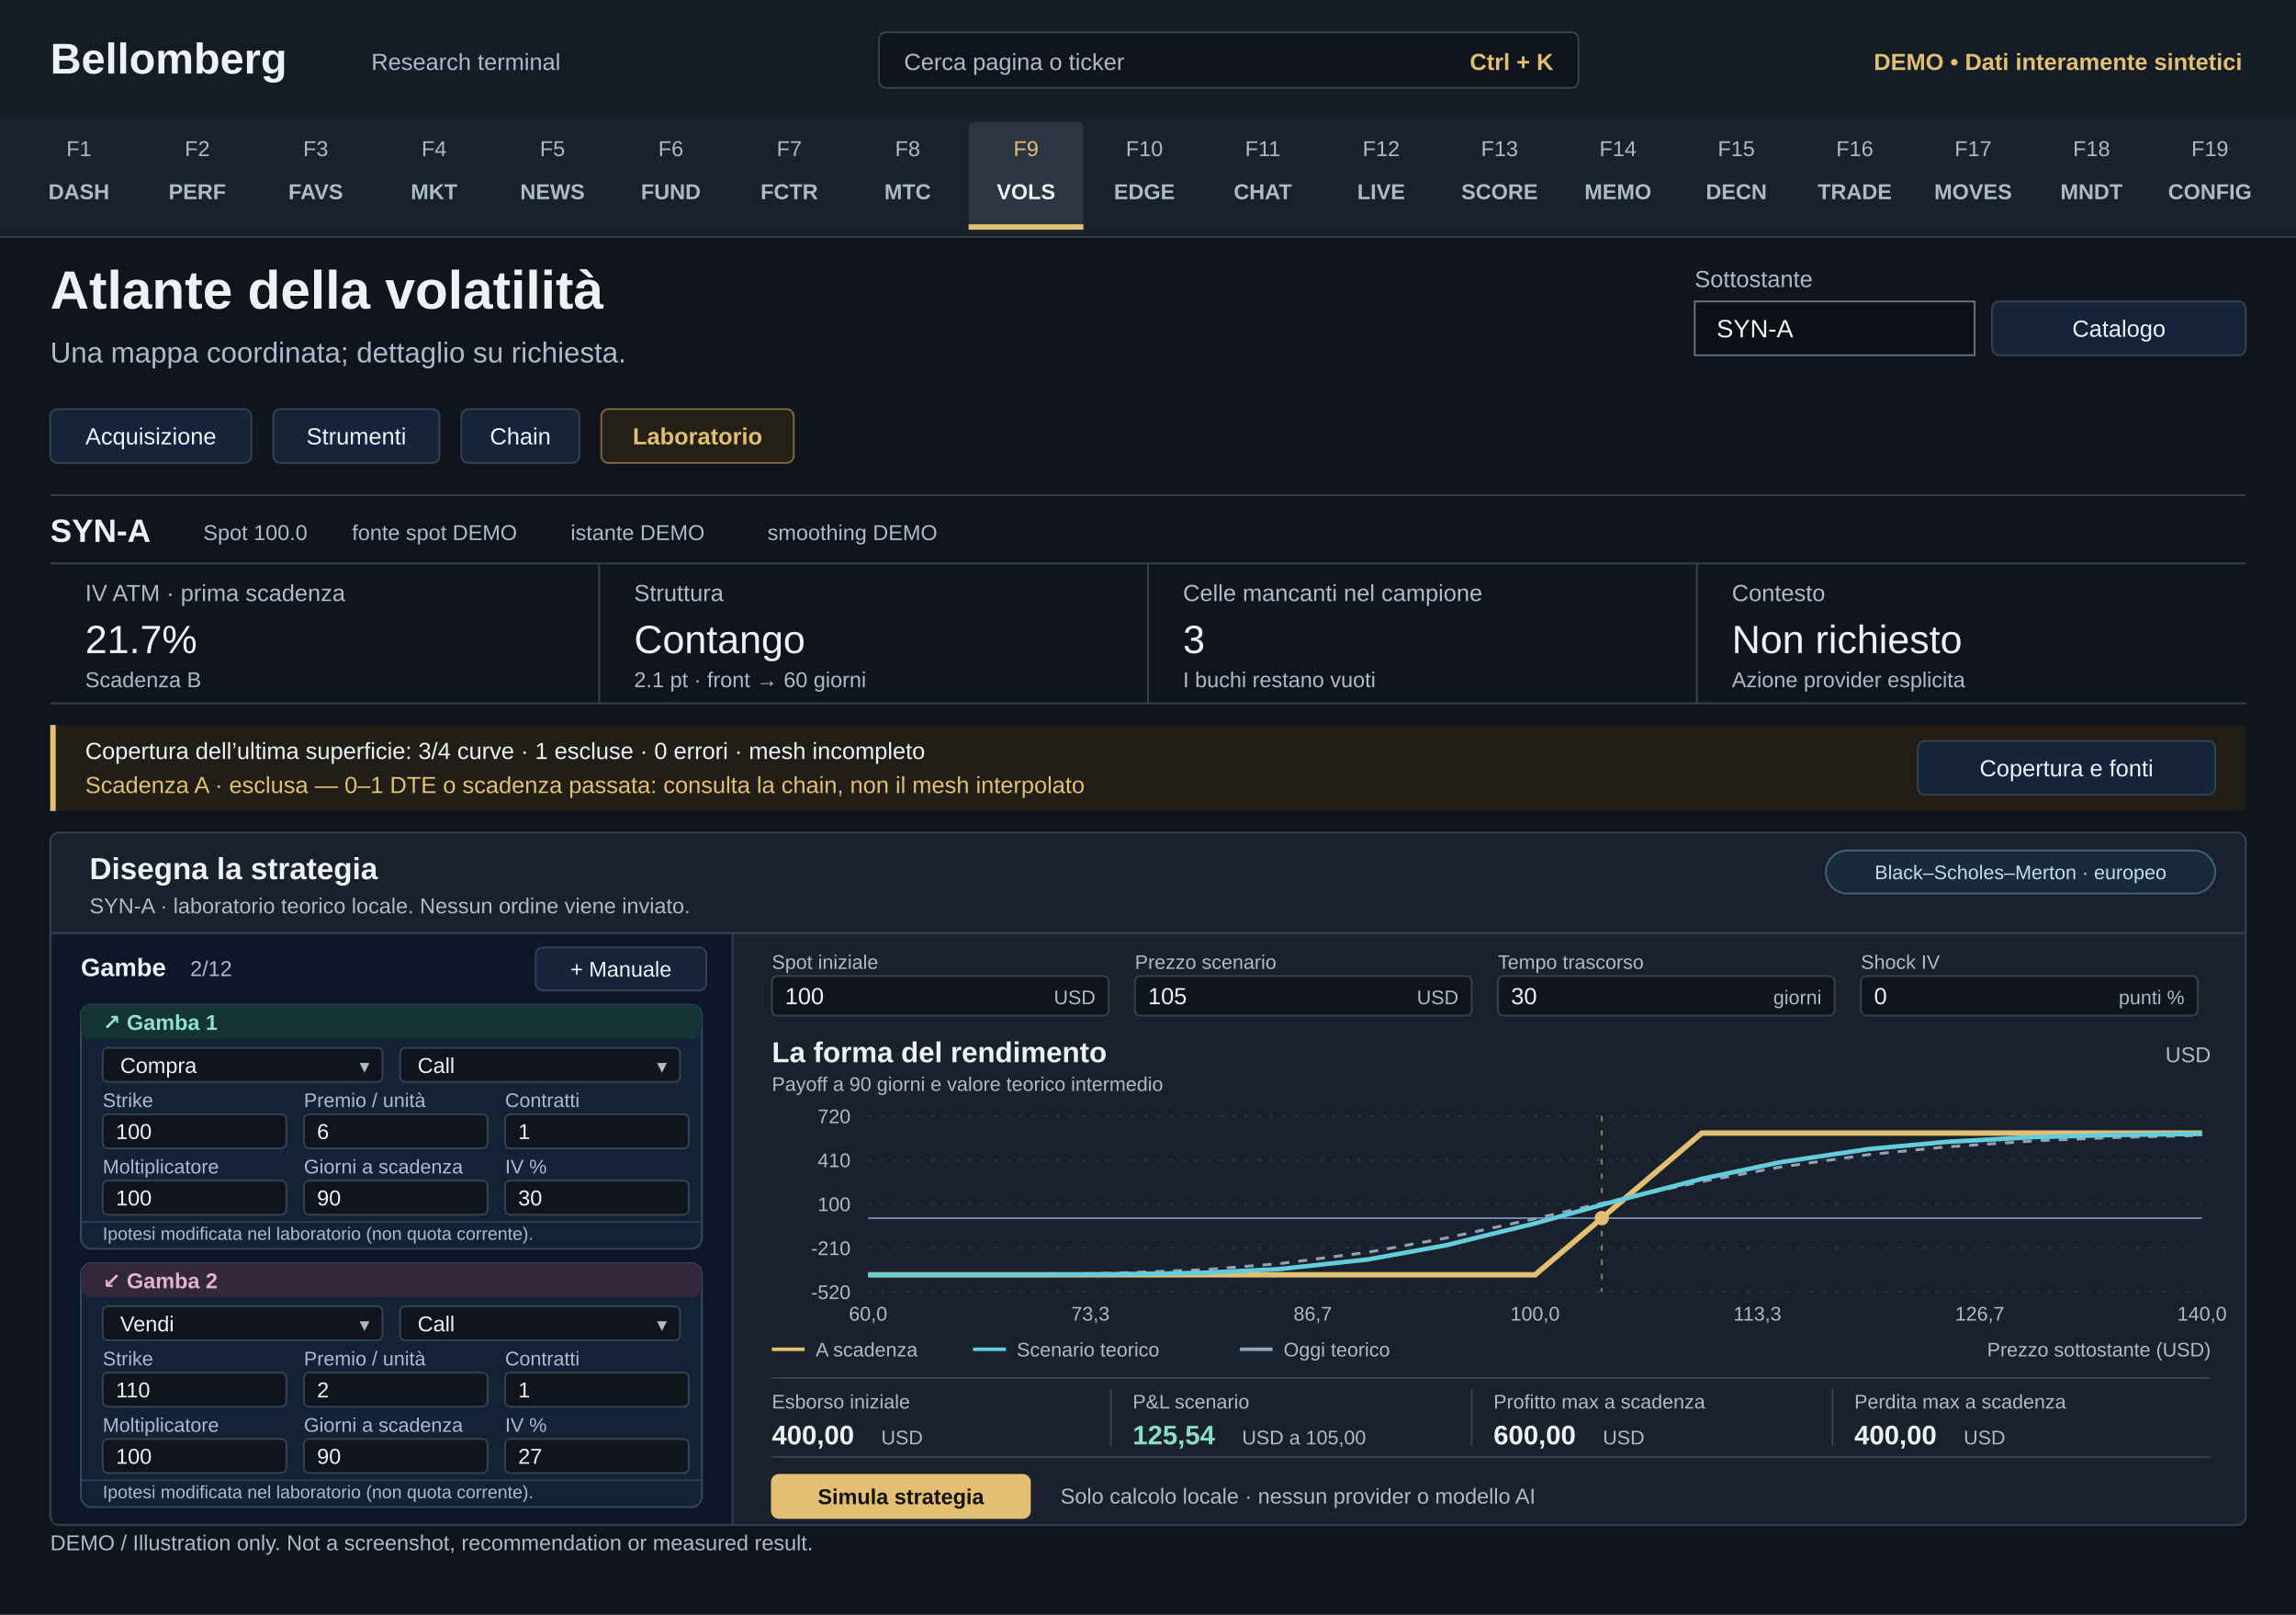
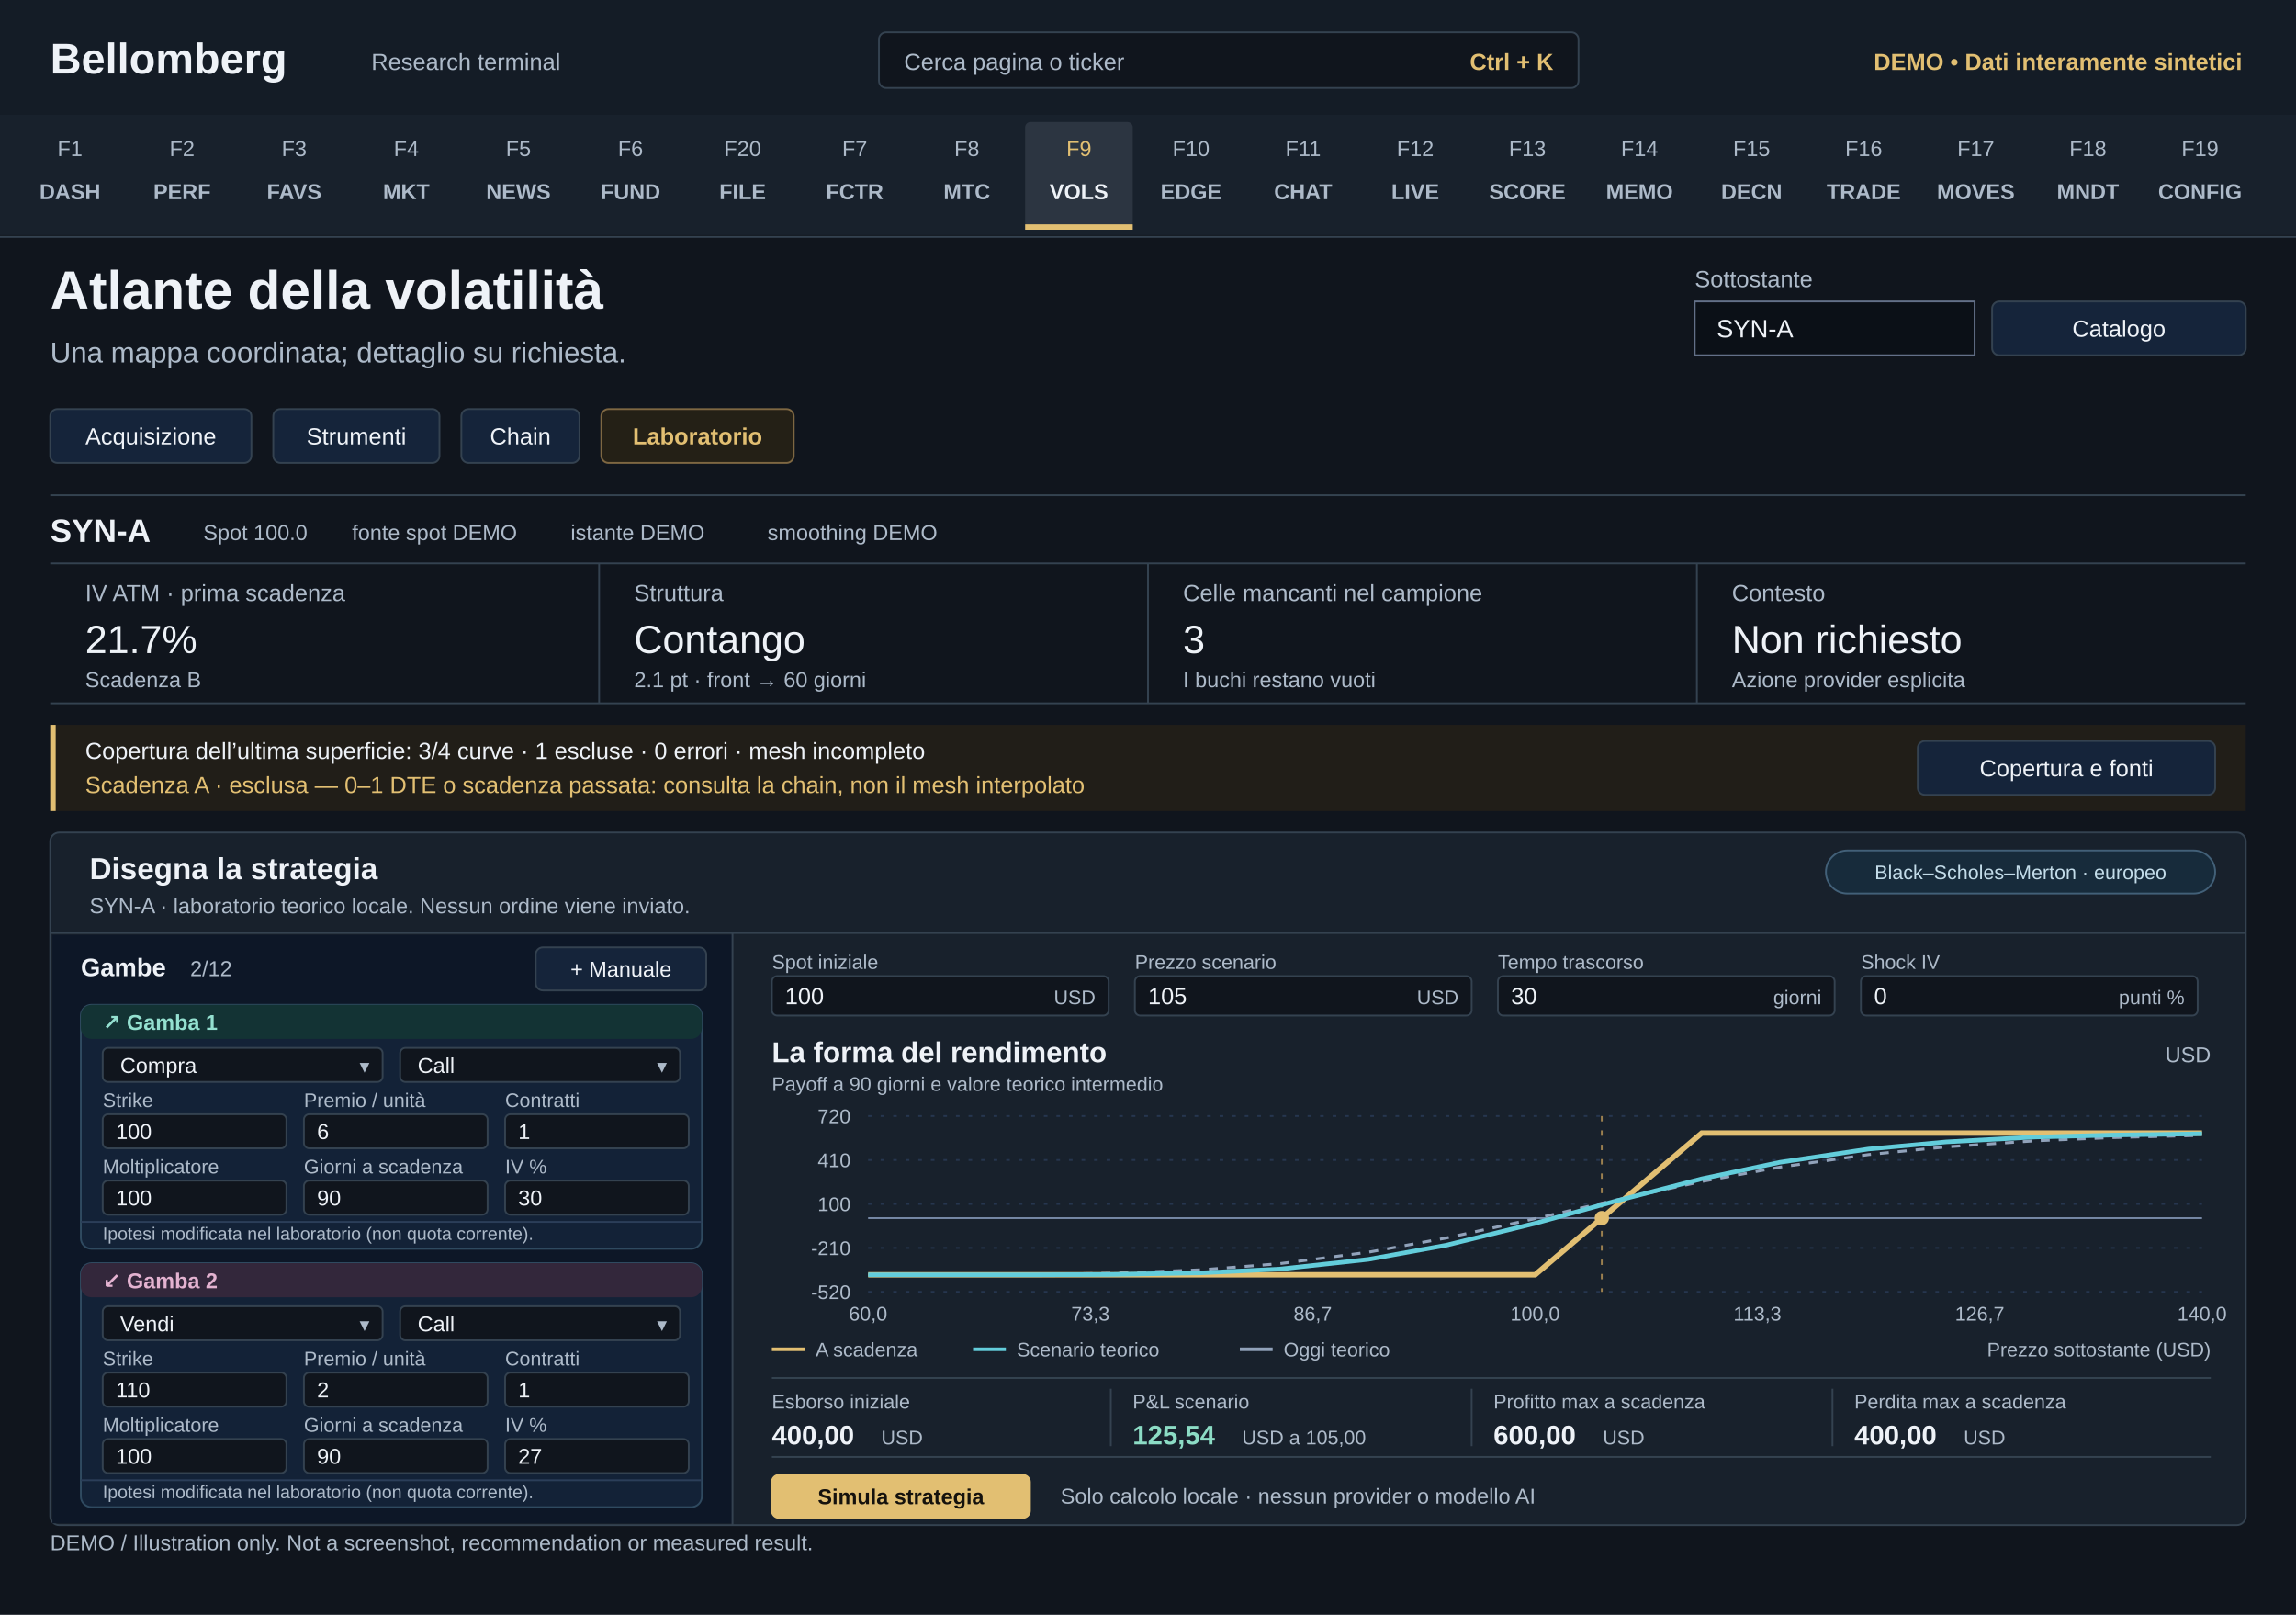
<svg xmlns="http://www.w3.org/2000/svg" width="1280" height="900" viewBox="0 0 1280 900" role="img" aria-labelledby="title desc">
  <style>text{font-family:Segoe UI,Arial,sans-serif} .mono{font-family:Consolas,monospace}</style>
  <rect x="0" y="0" width="1280" height="900" rx="0" fill="#10151d" />
  <rect x="0" y="0" width="1280" height="64" rx="0" fill="#141c26" />
  <text x="28" y="41" font-size="24" fill="#eef2f7" font-weight="650" text-anchor="start">Bellomberg</text>
  <text x="207" y="39" font-size="13" fill="#adbac9" font-weight="400" text-anchor="start">Research terminal</text>
  <rect x="490" y="18" width="390" height="31" rx="4" fill="#10151d" stroke="#344250" />
  <text x="504" y="39" font-size="13" fill="#adbac9" font-weight="400" text-anchor="start">Cerca pagina o ticker</text>
  <text x="866" y="39" font-size="13" fill="#e2bf72" font-weight="600" text-anchor="end">Ctrl + K</text>
  <text x="1250" y="39" font-size="13" fill="#e2bf72" font-weight="650" text-anchor="end">DEMO • Dati interamente sintetici</text>
  <rect x="0" y="64" width="1280" height="67" rx="0" fill="#18212c" />
-   <g id="navigation" aria-label="Navigation F1 to F19">
-     <text x="44" y="87" font-size="12" fill="#adbac9" font-weight="400" text-anchor="middle">F1</text>
-     <text x="44" y="111" font-size="12" fill="#adbac9" font-weight="600" text-anchor="middle">DASH</text>
-     <text x="110" y="87" font-size="12" fill="#adbac9" font-weight="400" text-anchor="middle">F2</text>
-     <text x="110" y="111" font-size="12" fill="#adbac9" font-weight="600" text-anchor="middle">PERF</text>
-     <text x="176" y="87" font-size="12" fill="#adbac9" font-weight="400" text-anchor="middle">F3</text>
-     <text x="176" y="111" font-size="12" fill="#adbac9" font-weight="600" text-anchor="middle">FAVS</text>
-     <text x="242" y="87" font-size="12" fill="#adbac9" font-weight="400" text-anchor="middle">F4</text>
-     <text x="242" y="111" font-size="12" fill="#adbac9" font-weight="600" text-anchor="middle">MKT</text>
-     <text x="308" y="87" font-size="12" fill="#adbac9" font-weight="400" text-anchor="middle">F5</text>
-     <text x="308" y="111" font-size="12" fill="#adbac9" font-weight="600" text-anchor="middle">NEWS</text>
-     <text x="374" y="87" font-size="12" fill="#adbac9" font-weight="400" text-anchor="middle">F6</text>
-     <text x="374" y="111" font-size="12" fill="#adbac9" font-weight="600" text-anchor="middle">FUND</text>
-     <text x="440" y="87" font-size="12" fill="#adbac9" font-weight="400" text-anchor="middle">F7</text>
-     <text x="440" y="111" font-size="12" fill="#adbac9" font-weight="600" text-anchor="middle">FCTR</text>
-     <text x="506" y="87" font-size="12" fill="#adbac9" font-weight="400" text-anchor="middle">F8</text>
-     <text x="506" y="111" font-size="12" fill="#adbac9" font-weight="600" text-anchor="middle">MTC</text>
-     <rect x="540" y="68" width="64" height="59" rx="3" fill="#2c3541" />
-     <rect x="540" y="125" width="64" height="3" rx="0" fill="#e2bf72" />
-     <text x="572" y="87" font-size="12" fill="#e2bf72" font-weight="400" text-anchor="middle">F9</text>
-     <text x="572" y="111" font-size="12" fill="#eef2f7" font-weight="600" text-anchor="middle">VOLS</text>
-     <text x="638" y="87" font-size="12" fill="#adbac9" font-weight="400" text-anchor="middle">F10</text>
-     <text x="638" y="111" font-size="12" fill="#adbac9" font-weight="600" text-anchor="middle">EDGE</text>
-     <text x="704" y="87" font-size="12" fill="#adbac9" font-weight="400" text-anchor="middle">F11</text>
-     <text x="704" y="111" font-size="12" fill="#adbac9" font-weight="600" text-anchor="middle">CHAT</text>
-     <text x="770" y="87" font-size="12" fill="#adbac9" font-weight="400" text-anchor="middle">F12</text>
-     <text x="770" y="111" font-size="12" fill="#adbac9" font-weight="600" text-anchor="middle">LIVE</text>
-     <text x="836" y="87" font-size="12" fill="#adbac9" font-weight="400" text-anchor="middle">F13</text>
-     <text x="836" y="111" font-size="12" fill="#adbac9" font-weight="600" text-anchor="middle">SCORE</text>
-     <text x="902" y="87" font-size="12" fill="#adbac9" font-weight="400" text-anchor="middle">F14</text>
-     <text x="902" y="111" font-size="12" fill="#adbac9" font-weight="600" text-anchor="middle">MEMO</text>
-     <text x="968" y="87" font-size="12" fill="#adbac9" font-weight="400" text-anchor="middle">F15</text>
-     <text x="968" y="111" font-size="12" fill="#adbac9" font-weight="600" text-anchor="middle">DECN</text>
-     <text x="1034" y="87" font-size="12" fill="#adbac9" font-weight="400" text-anchor="middle">F16</text>
-     <text x="1034" y="111" font-size="12" fill="#adbac9" font-weight="600" text-anchor="middle">TRADE</text>
-     <text x="1100" y="87" font-size="12" fill="#adbac9" font-weight="400" text-anchor="middle">F17</text>
-     <text x="1100" y="111" font-size="12" fill="#adbac9" font-weight="600" text-anchor="middle">MOVES</text>
-     <text x="1166" y="87" font-size="12" fill="#adbac9" font-weight="400" text-anchor="middle">F18</text>
-     <text x="1166" y="111" font-size="12" fill="#adbac9" font-weight="600" text-anchor="middle">MNDT</text>
-     <text x="1232" y="87" font-size="12" fill="#adbac9" font-weight="400" text-anchor="middle">F19</text>
-     <text x="1232" y="111" font-size="12" fill="#adbac9" font-weight="600" text-anchor="middle">CONFIG</text>
+   <g id="navigation" aria-label="Navigation F1 to F20">
+     <text x="39.0" y="87" font-size="12" fill="#adbac9" font-weight="400" text-anchor="middle">F1</text>
+     <text x="39.0" y="111" font-size="12" fill="#adbac9" font-weight="600" text-anchor="middle">DASH</text>
+     <text x="101.5" y="87" font-size="12" fill="#adbac9" font-weight="400" text-anchor="middle">F2</text>
+     <text x="101.5" y="111" font-size="12" fill="#adbac9" font-weight="600" text-anchor="middle">PERF</text>
+     <text x="164.0" y="87" font-size="12" fill="#adbac9" font-weight="400" text-anchor="middle">F3</text>
+     <text x="164.0" y="111" font-size="12" fill="#adbac9" font-weight="600" text-anchor="middle">FAVS</text>
+     <text x="226.5" y="87" font-size="12" fill="#adbac9" font-weight="400" text-anchor="middle">F4</text>
+     <text x="226.5" y="111" font-size="12" fill="#adbac9" font-weight="600" text-anchor="middle">MKT</text>
+     <text x="289.0" y="87" font-size="12" fill="#adbac9" font-weight="400" text-anchor="middle">F5</text>
+     <text x="289.0" y="111" font-size="12" fill="#adbac9" font-weight="600" text-anchor="middle">NEWS</text>
+     <text x="351.5" y="87" font-size="12" fill="#adbac9" font-weight="400" text-anchor="middle">F6</text>
+     <text x="351.5" y="111" font-size="12" fill="#adbac9" font-weight="600" text-anchor="middle">FUND</text>
+     <text x="414.0" y="87" font-size="12" fill="#adbac9" font-weight="400" text-anchor="middle">F20</text>
+     <text x="414.0" y="111" font-size="12" fill="#adbac9" font-weight="600" text-anchor="middle">FILE</text>
+     <text x="476.5" y="87" font-size="12" fill="#adbac9" font-weight="400" text-anchor="middle">F7</text>
+     <text x="476.5" y="111" font-size="12" fill="#adbac9" font-weight="600" text-anchor="middle">FCTR</text>
+     <text x="539.0" y="87" font-size="12" fill="#adbac9" font-weight="400" text-anchor="middle">F8</text>
+     <text x="539.0" y="111" font-size="12" fill="#adbac9" font-weight="600" text-anchor="middle">MTC</text>
+     <rect x="571.5" y="68" width="60" height="59" rx="3" fill="#2c3541" />
+     <rect x="571.5" y="125" width="60" height="3" rx="0" fill="#e2bf72" />
+     <text x="601.5" y="87" font-size="12" fill="#e2bf72" font-weight="400" text-anchor="middle">F9</text>
+     <text x="601.5" y="111" font-size="12" fill="#eef2f7" font-weight="600" text-anchor="middle">VOLS</text>
+     <text x="664.0" y="87" font-size="12" fill="#adbac9" font-weight="400" text-anchor="middle">F10</text>
+     <text x="664.0" y="111" font-size="12" fill="#adbac9" font-weight="600" text-anchor="middle">EDGE</text>
+     <text x="726.5" y="87" font-size="12" fill="#adbac9" font-weight="400" text-anchor="middle">F11</text>
+     <text x="726.5" y="111" font-size="12" fill="#adbac9" font-weight="600" text-anchor="middle">CHAT</text>
+     <text x="789.0" y="87" font-size="12" fill="#adbac9" font-weight="400" text-anchor="middle">F12</text>
+     <text x="789.0" y="111" font-size="12" fill="#adbac9" font-weight="600" text-anchor="middle">LIVE</text>
+     <text x="851.5" y="87" font-size="12" fill="#adbac9" font-weight="400" text-anchor="middle">F13</text>
+     <text x="851.5" y="111" font-size="12" fill="#adbac9" font-weight="600" text-anchor="middle">SCORE</text>
+     <text x="914.0" y="87" font-size="12" fill="#adbac9" font-weight="400" text-anchor="middle">F14</text>
+     <text x="914.0" y="111" font-size="12" fill="#adbac9" font-weight="600" text-anchor="middle">MEMO</text>
+     <text x="976.5" y="87" font-size="12" fill="#adbac9" font-weight="400" text-anchor="middle">F15</text>
+     <text x="976.5" y="111" font-size="12" fill="#adbac9" font-weight="600" text-anchor="middle">DECN</text>
+     <text x="1039.0" y="87" font-size="12" fill="#adbac9" font-weight="400" text-anchor="middle">F16</text>
+     <text x="1039.0" y="111" font-size="12" fill="#adbac9" font-weight="600" text-anchor="middle">TRADE</text>
+     <text x="1101.5" y="87" font-size="12" fill="#adbac9" font-weight="400" text-anchor="middle">F17</text>
+     <text x="1101.5" y="111" font-size="12" fill="#adbac9" font-weight="600" text-anchor="middle">MOVES</text>
+     <text x="1164.0" y="87" font-size="12" fill="#adbac9" font-weight="400" text-anchor="middle">F18</text>
+     <text x="1164.0" y="111" font-size="12" fill="#adbac9" font-weight="600" text-anchor="middle">MNDT</text>
+     <text x="1226.5" y="87" font-size="12" fill="#adbac9" font-weight="400" text-anchor="middle">F19</text>
+     <text x="1226.5" y="111" font-size="12" fill="#adbac9" font-weight="600" text-anchor="middle">CONFIG</text>
  </g>
  <line x1="0" y1="132" x2="1280" y2="132" stroke="#344250" stroke-width="1" />
  <text x="28.0" y="172" font-size="30" fill="#eef2f7" font-weight="650" text-anchor="start">Atlante della volatilità</text>
  <text x="28.0" y="202" font-size="16" fill="#adbac9" font-weight="400" text-anchor="start">Una mappa coordinata; dettaglio su richiesta.</text>
  <text x="28.0" y="864" font-size="12" fill="#adbac9" font-weight="400" text-anchor="start">DEMO  /  Illustration only. Not a screenshot, recommendation or measured result.</text>
  <text x="944.781" y="160" font-size="13" fill="#adbac9" font-weight="400" text-anchor="start">Sottostante</text>
  <rect x="944.781" y="168" width="156.048" height="30" rx="0" fill="#0b1017" stroke="#637088" />
  <text x="956.972" y="188" font-size="14" fill="#eef2f7" font-weight="400" text-anchor="start">SYN-A</text>
  <rect x="1110.582" y="168" width="141.418" height="30" rx="4" fill="#15243a" stroke="#344250" />
  <text x="1181.291" y="187.68" font-size="13" fill="#eef2f7" font-weight="500" text-anchor="middle">Catalogo</text>
  <rect x="28.0" y="228" width="112.159" height="30" rx="4" fill="#15243a" stroke="#344250" />
  <text x="84.08" y="247.68" font-size="13" fill="#eef2f7" font-weight="500" text-anchor="middle">Acquisizione</text>
  <rect x="152.351" y="228" width="92.653" height="30" rx="4" fill="#15243a" stroke="#344250" />
  <text x="198.677" y="247.68" font-size="13" fill="#eef2f7" font-weight="500" text-anchor="middle">Strumenti</text>
  <rect x="257.195" y="228" width="65.833" height="30" rx="4" fill="#15243a" stroke="#344250" />
  <text x="290.112" y="247.68" font-size="13" fill="#eef2f7" font-weight="500" text-anchor="middle">Chain</text>
  <rect x="335.219" y="228" width="107.283" height="30" rx="4" fill="#242016" stroke="#7e6742" />
  <text x="388.861" y="247.68" font-size="13" fill="#e2bf72" font-weight="600" text-anchor="middle">Laboratorio</text>
  <line x1="28.0" y1="276" x2="1252.0" y2="276" stroke="#344250" stroke-width="1" />
  <text x="28.0" y="302" font-size="18" fill="#eef2f7" font-weight="600" text-anchor="start">SYN-A</text>
  <text x="113.339" y="301" font-size="12" fill="#adbac9" font-weight="400" text-anchor="start">Spot 100.0</text>
  <text x="196.239" y="301" font-size="12" fill="#adbac9" font-weight="400" text-anchor="start">fonte spot DEMO</text>
  <text x="318.151" y="301" font-size="12" fill="#adbac9" font-weight="400" text-anchor="start">istante DEMO</text>
  <text x="427.873" y="301" font-size="12" fill="#adbac9" font-weight="400" text-anchor="start">smoothing DEMO</text>
  <line x1="28.0" y1="314" x2="1252.0" y2="314" stroke="#344250" stroke-width="1" />
  <line x1="28.0" y1="392" x2="1252.0" y2="392" stroke="#344250" stroke-width="1" />
  <text x="47.506" y="335" font-size="13" fill="#adbac9" font-weight="400" text-anchor="start">IV ATM · prima scadenza</text>
  <text x="47.506" y="364" font-size="22" fill="#eef2f7" font-weight="500" text-anchor="start">21.7%</text>
  <text x="47.506" y="383" font-size="12" fill="#adbac9" font-weight="400" text-anchor="start">Scadenza B</text>
  <line x1="334.0" y1="314" x2="334.0" y2="392" stroke="#344250" stroke-width="1" />
  <text x="353.506" y="335" font-size="13" fill="#adbac9" font-weight="400" text-anchor="start">Struttura</text>
  <text x="353.506" y="364" font-size="22" fill="#eef2f7" font-weight="500" text-anchor="start">Contango</text>
  <text x="353.506" y="383" font-size="12" fill="#adbac9" font-weight="400" text-anchor="start">2.1 pt · front → 60 giorni</text>
  <line x1="640.0" y1="314" x2="640.0" y2="392" stroke="#344250" stroke-width="1" />
  <text x="659.506" y="335" font-size="13" fill="#adbac9" font-weight="400" text-anchor="start">Celle mancanti nel campione</text>
  <text x="659.506" y="364" font-size="22" fill="#eef2f7" font-weight="500" text-anchor="start">3</text>
  <text x="659.506" y="383" font-size="12" fill="#adbac9" font-weight="400" text-anchor="start">I buchi restano vuoti</text>
  <line x1="946.0" y1="314" x2="946.0" y2="392" stroke="#344250" stroke-width="1" />
  <text x="965.506" y="335" font-size="13" fill="#adbac9" font-weight="400" text-anchor="start">Contesto</text>
  <text x="965.506" y="364" font-size="22" fill="#eef2f7" font-weight="500" text-anchor="start">Non richiesto</text>
  <text x="965.506" y="383" font-size="12" fill="#adbac9" font-weight="400" text-anchor="start">Azione provider esplicita</text>
  <rect x="28.0" y="404" width="1224.0" height="48" rx="0" fill="#211e18" />
  <rect x="28.0" y="404" width="3.048" height="48" rx="0" fill="#e2bf72" />
  <text x="47.506" y="423" font-size="13" fill="#eef2f7" font-weight="400" text-anchor="start">Copertura dell’ultima superficie: 3/4 curve · 1 escluse · 0 errori · mesh incompleto</text>
  <text x="47.506" y="442" font-size="13" fill="#e2bf72" font-weight="400" text-anchor="start">Scadenza A · esclusa — 0–1 DTE o scadenza passata: consulta la chain, non il mesh interpolato</text>
  <rect x="1069.131" y="413" width="165.801" height="30" rx="4" fill="#15243a" stroke="#344250" />
  <text x="1152.032" y="432.68" font-size="13" fill="#eef2f7" font-weight="500" text-anchor="middle">Copertura e fonti</text>
  <rect x="28.0" y="464" width="1224.0" height="386" rx="5" fill="#18212c" stroke="#344250" />
  <text x="49.944" y="490" font-size="17" fill="#eef2f7" font-weight="600" text-anchor="start">Disegna la strategia</text>
  <text x="49.944" y="509" font-size="12" fill="#adbac9" font-weight="400" text-anchor="start">SYN-A · laboratorio teorico locale. Nessun ordine viene inviato.</text>
  <rect x="1017.928" y="474" width="217.004" height="24" rx="12" fill="#172b3b" stroke="#426078" />
  <text x="1126.43" y="490" font-size="11" fill="#c3dce9" font-weight="400" text-anchor="middle">Black–Scholes–Merton · europeo</text>
  <line x1="28.0" y1="520" x2="1252.0" y2="520" stroke="#344250" stroke-width="1" />
  <rect x="29.219" y="521" width="379.147" height="328" rx="0" fill="#0d1727" />
  <line x1="408.367" y1="520" x2="408.367" y2="850" stroke="#344250" stroke-width="1" />
  <text x="45.068" y="544" font-size="14" fill="#eef2f7" font-weight="600" text-anchor="start">Gambe</text>
  <text x="106.024" y="544" font-size="12" fill="#adbac9" font-weight="400" text-anchor="start">2/12</text>
  <rect x="298.645" y="528" width="95.092" height="24" rx="4" fill="#15243a" stroke="#344250" />
  <text x="346.191" y="544.32" font-size="12" fill="#eef2f7" font-weight="500" text-anchor="middle">+ Manuale</text>
  <rect x="45.068" y="560" width="346.231" height="136" rx="6" fill="#132237" stroke="#2f4a60" />
  <rect x="45.068" y="560" width="346.231" height="19" rx="6" fill="#133334" />
  <text x="57.259" y="574" font-size="12" fill="#94e0d0" font-weight="600" text-anchor="start">↗ Gamba 1</text>
  <rect x="57.259" y="584" width="156.048" height="19" rx="3" fill="#10151d" stroke="#344250" />
  <text x="67.012" y="598" font-size="12" fill="#eef2f7" font-weight="400" text-anchor="start">Compra</text>
  <text x="205.992" y="598" font-size="11" fill="#adbac9" font-weight="400" text-anchor="end">▾</text>
  <rect x="223.06" y="584" width="156.048" height="19" rx="3" fill="#10151d" stroke="#344250" />
  <text x="232.813" y="598" font-size="12" fill="#eef2f7" font-weight="400" text-anchor="start">Call</text>
  <text x="371.793" y="598" font-size="11" fill="#adbac9" font-weight="400" text-anchor="end">▾</text>
  <text x="57.259" y="617" font-size="11" fill="#adbac9" font-weight="400" text-anchor="start">Strike</text>
  <rect x="57.259" y="621" width="102.406" height="19" rx="3" fill="#10151d" stroke="#344250" />
  <text x="64.574" y="634.82" font-size="12" fill="#eef2f7" font-weight="400" text-anchor="start">100</text>
  <text x="169.418" y="617" font-size="11" fill="#adbac9" font-weight="400" text-anchor="start">Premio / unità</text>
  <rect x="169.418" y="621" width="102.406" height="19" rx="3" fill="#10151d" stroke="#344250" />
  <text x="176.733" y="634.82" font-size="12" fill="#eef2f7" font-weight="400" text-anchor="start">6</text>
  <text x="281.578" y="617" font-size="11" fill="#adbac9" font-weight="400" text-anchor="start">Contratti</text>
  <rect x="281.578" y="621" width="102.406" height="19" rx="3" fill="#10151d" stroke="#344250" />
  <text x="288.892" y="634.82" font-size="12" fill="#eef2f7" font-weight="400" text-anchor="start">1</text>
  <text x="57.259" y="654" font-size="11" fill="#adbac9" font-weight="400" text-anchor="start">Moltiplicatore</text>
  <rect x="57.259" y="658" width="102.406" height="19" rx="3" fill="#10151d" stroke="#344250" />
  <text x="64.574" y="671.82" font-size="12" fill="#eef2f7" font-weight="400" text-anchor="start">100</text>
  <text x="169.418" y="654" font-size="11" fill="#adbac9" font-weight="400" text-anchor="start">Giorni a scadenza</text>
  <rect x="169.418" y="658" width="102.406" height="19" rx="3" fill="#10151d" stroke="#344250" />
  <text x="176.733" y="671.82" font-size="12" fill="#eef2f7" font-weight="400" text-anchor="start">90</text>
  <text x="281.578" y="654" font-size="11" fill="#adbac9" font-weight="400" text-anchor="start">IV %</text>
  <rect x="281.578" y="658" width="102.406" height="19" rx="3" fill="#10151d" stroke="#344250" />
  <text x="288.892" y="671.82" font-size="12" fill="#eef2f7" font-weight="400" text-anchor="start">30</text>
  <line x1="45.068" y1="681" x2="391.299" y2="681" stroke="#2b3e59" stroke-width="1" />
  <text x="57.259" y="691" font-size="10" fill="#adbac9" font-weight="400" text-anchor="start">Ipotesi modificata nel laboratorio (non quota corrente).</text>
  <rect x="45.068" y="704" width="346.231" height="136" rx="6" fill="#132237" stroke="#2f4a60" />
  <rect x="45.068" y="704" width="346.231" height="19" rx="6" fill="#33273b" />
  <text x="57.259" y="718" font-size="12" fill="#e3b2d0" font-weight="600" text-anchor="start">↙ Gamba 2</text>
  <rect x="57.259" y="728" width="156.048" height="19" rx="3" fill="#10151d" stroke="#344250" />
  <text x="67.012" y="742" font-size="12" fill="#eef2f7" font-weight="400" text-anchor="start">Vendi</text>
  <text x="205.992" y="742" font-size="11" fill="#adbac9" font-weight="400" text-anchor="end">▾</text>
  <rect x="223.06" y="728" width="156.048" height="19" rx="3" fill="#10151d" stroke="#344250" />
  <text x="232.813" y="742" font-size="12" fill="#eef2f7" font-weight="400" text-anchor="start">Call</text>
  <text x="371.793" y="742" font-size="11" fill="#adbac9" font-weight="400" text-anchor="end">▾</text>
  <text x="57.259" y="761" font-size="11" fill="#adbac9" font-weight="400" text-anchor="start">Strike</text>
  <rect x="57.259" y="765" width="102.406" height="19" rx="3" fill="#10151d" stroke="#344250" />
  <text x="64.574" y="778.82" font-size="12" fill="#eef2f7" font-weight="400" text-anchor="start">110</text>
  <text x="169.418" y="761" font-size="11" fill="#adbac9" font-weight="400" text-anchor="start">Premio / unità</text>
  <rect x="169.418" y="765" width="102.406" height="19" rx="3" fill="#10151d" stroke="#344250" />
  <text x="176.733" y="778.82" font-size="12" fill="#eef2f7" font-weight="400" text-anchor="start">2</text>
  <text x="281.578" y="761" font-size="11" fill="#adbac9" font-weight="400" text-anchor="start">Contratti</text>
  <rect x="281.578" y="765" width="102.406" height="19" rx="3" fill="#10151d" stroke="#344250" />
  <text x="288.892" y="778.82" font-size="12" fill="#eef2f7" font-weight="400" text-anchor="start">1</text>
  <text x="57.259" y="798" font-size="11" fill="#adbac9" font-weight="400" text-anchor="start">Moltiplicatore</text>
  <rect x="57.259" y="802" width="102.406" height="19" rx="3" fill="#10151d" stroke="#344250" />
  <text x="64.574" y="815.82" font-size="12" fill="#eef2f7" font-weight="400" text-anchor="start">100</text>
  <text x="169.418" y="798" font-size="11" fill="#adbac9" font-weight="400" text-anchor="start">Giorni a scadenza</text>
  <rect x="169.418" y="802" width="102.406" height="19" rx="3" fill="#10151d" stroke="#344250" />
  <text x="176.733" y="815.82" font-size="12" fill="#eef2f7" font-weight="400" text-anchor="start">90</text>
  <text x="281.578" y="798" font-size="11" fill="#adbac9" font-weight="400" text-anchor="start">IV %</text>
  <rect x="281.578" y="802" width="102.406" height="19" rx="3" fill="#10151d" stroke="#344250" />
  <text x="288.892" y="815.82" font-size="12" fill="#eef2f7" font-weight="400" text-anchor="start">27</text>
  <line x1="45.068" y1="825" x2="391.299" y2="825" stroke="#2b3e59" stroke-width="1" />
  <text x="57.259" y="835" font-size="10" fill="#adbac9" font-weight="400" text-anchor="start">Ipotesi modificata nel laboratorio (non quota corrente).</text>
  <text x="430.311" y="540" font-size="11" fill="#adbac9" font-weight="400" text-anchor="start">Spot iniziale</text>
  <rect x="430.311" y="544" width="187.745" height="22" rx="3" fill="#10151d" stroke="#344250" />
  <text x="437.625" y="559.68" font-size="13" fill="#eef2f7" font-weight="400" text-anchor="start">100</text>
  <text x="610.741" y="559.68" font-size="11" fill="#adbac9" font-weight="400" text-anchor="end">USD</text>
  <text x="632.685" y="540" font-size="11" fill="#adbac9" font-weight="400" text-anchor="start">Prezzo scenario</text>
  <rect x="632.685" y="544" width="187.745" height="22" rx="3" fill="#10151d" stroke="#344250" />
  <text x="640.0" y="559.68" font-size="13" fill="#eef2f7" font-weight="400" text-anchor="start">105</text>
  <text x="813.116" y="559.68" font-size="11" fill="#adbac9" font-weight="400" text-anchor="end">USD</text>
  <text x="835.06" y="540" font-size="11" fill="#adbac9" font-weight="400" text-anchor="start">Tempo trascorso</text>
  <rect x="835.06" y="544" width="187.745" height="22" rx="3" fill="#10151d" stroke="#344250" />
  <text x="842.375" y="559.68" font-size="13" fill="#eef2f7" font-weight="400" text-anchor="start">30</text>
  <text x="1015.49" y="559.68" font-size="11" fill="#adbac9" font-weight="400" text-anchor="end">giorni</text>
  <text x="1037.434" y="540" font-size="11" fill="#adbac9" font-weight="400" text-anchor="start">Shock IV</text>
  <rect x="1037.434" y="544" width="187.745" height="22" rx="3" fill="#10151d" stroke="#344250" />
  <text x="1044.749" y="559.68" font-size="13" fill="#eef2f7" font-weight="400" text-anchor="start">0</text>
  <text x="1217.865" y="559.68" font-size="11" fill="#adbac9" font-weight="400" text-anchor="end">punti %</text>
  <text x="430.311" y="592" font-size="16" fill="#eef2f7" font-weight="600" text-anchor="start">La forma del rendimento</text>
  <text x="430.311" y="608" font-size="11" fill="#adbac9" font-weight="400" text-anchor="start">Payoff a 90 giorni e valore teorico intermedio</text>
  <text x="1232.494" y="592" font-size="12" fill="#adbac9" font-weight="400" text-anchor="end">USD</text>
  <line x1="483.952" y1="622.0" x2="1227.618" y2="622.0" stroke="#26364f" stroke-width="1" stroke-dasharray="2 5" />
  <text x="474.199" y="626.0" font-size="11" fill="#adbac9" font-weight="400" text-anchor="end">720</text>
  <line x1="483.952" y1="646.5" x2="1227.618" y2="646.5" stroke="#26364f" stroke-width="1" stroke-dasharray="2 5" />
  <text x="474.199" y="650.5" font-size="11" fill="#adbac9" font-weight="400" text-anchor="end">410</text>
  <line x1="483.952" y1="671.0" x2="1227.618" y2="671.0" stroke="#26364f" stroke-width="1" stroke-dasharray="2 5" />
  <text x="474.199" y="675.0" font-size="11" fill="#adbac9" font-weight="400" text-anchor="end">100</text>
  <line x1="483.952" y1="695.5" x2="1227.618" y2="695.5" stroke="#26364f" stroke-width="1" stroke-dasharray="2 5" />
  <text x="474.199" y="699.5" font-size="11" fill="#adbac9" font-weight="400" text-anchor="end">-210</text>
  <line x1="483.952" y1="720.0" x2="1227.618" y2="720.0" stroke="#26364f" stroke-width="1" stroke-dasharray="2 5" />
  <text x="474.199" y="724.0" font-size="11" fill="#adbac9" font-weight="400" text-anchor="end">-520</text>
  <text x="483.952" y="736" font-size="11" fill="#adbac9" font-weight="400" text-anchor="middle">60,0</text>
  <text x="607.896" y="736" font-size="11" fill="#adbac9" font-weight="400" text-anchor="middle">73,3</text>
  <text x="731.841" y="736" font-size="11" fill="#adbac9" font-weight="400" text-anchor="middle">86,7</text>
  <text x="855.785" y="736" font-size="11" fill="#adbac9" font-weight="400" text-anchor="middle">100,0</text>
  <text x="979.729" y="736" font-size="11" fill="#adbac9" font-weight="400" text-anchor="middle">113,3</text>
  <text x="1103.673" y="736" font-size="11" fill="#adbac9" font-weight="400" text-anchor="middle">126,7</text>
  <text x="1227.618" y="736" font-size="11" fill="#adbac9" font-weight="400" text-anchor="middle">140,0</text>
  <line x1="483.952" y1="678.903" x2="1227.618" y2="678.903" stroke="#7689a6" stroke-width="1" />
  <line x1="892.968" y1="622" x2="892.968" y2="720" stroke="#9b804f" stroke-width="1" stroke-dasharray="3 5" />
  <polyline points="484.0,710.5 527.4,710.5 576.9,710.3 620.3,709.6 669.9,707.7 713.3,704.3 762.8,697.9 806.2,690.0 855.8,679.2 893.0,670.6 899.2,669.2 948.7,658.5 992.2,650.5 1041.7,643.5 1085.1,639.2 1134.7,635.8 1178.1,634.0 1227.6,632.8" fill="none" stroke="#91a2ba" stroke-width="1.6" stroke-dasharray="5 5" />
  <polyline points="484.0,710.5 527.4,710.5 576.9,710.5 620.3,710.5 669.9,710.5 713.3,710.5 762.8,710.5 806.2,710.5 855.8,710.5 893.0,678.9 899.2,673.6 948.7,631.5 992.2,631.5 1041.7,631.5 1085.1,631.5 1134.7,631.5 1178.1,631.5 1227.6,631.5" fill="none" stroke="#e2bf72" stroke-width="3" />
  <polyline points="484.0,710.5 527.4,710.5 576.9,710.5 620.3,710.3 669.9,709.4 713.3,707.3 762.8,701.9 806.2,694.0 855.8,681.8 893.0,671.5 899.2,669.8 948.7,657.0 992.2,647.8 1041.7,640.4 1085.1,636.4 1134.7,633.7 1178.1,632.6 1227.6,631.9" fill="none" stroke="#63cddb" stroke-width="2.5" />
  <circle cx="893.0" cy="678.9" r="4" fill="#e2bf72" />
  <line x1="430.311" y1="752" x2="448.598" y2="752" stroke="#e2bf72" stroke-width="2" />
  <text x="454.693" y="756" font-size="11" fill="#adbac9" font-weight="400" text-anchor="start">A scadenza</text>
  <line x1="542.47" y1="752" x2="560.757" y2="752" stroke="#63cddb" stroke-width="2" />
  <text x="566.853" y="756" font-size="11" fill="#adbac9" font-weight="400" text-anchor="start">Scenario teorico</text>
  <line x1="691.203" y1="752" x2="709.49" y2="752" stroke="#91a2ba" stroke-width="2" />
  <text x="715.586" y="756" font-size="11" fill="#adbac9" font-weight="400" text-anchor="start">Oggi teorico</text>
  <text x="1232.494" y="756" font-size="11" fill="#adbac9" font-weight="400" text-anchor="end">Prezzo sottostante (USD)</text>
  <line x1="430.311" y1="768" x2="1232.494" y2="768" stroke="#344250" stroke-width="1" />
  <line x1="430.311" y1="812" x2="1232.494" y2="812" stroke="#344250" stroke-width="1" />
  <text x="430.311" y="785" font-size="11" fill="#adbac9" font-weight="400" text-anchor="start">Esborso iniziale</text>
  <text x="430.311" y="805" font-size="15" fill="#eef2f7" font-weight="600" text-anchor="start">400,00</text>
  <text x="491.267" y="805" font-size="11" fill="#adbac9" font-weight="400" text-anchor="start">USD</text>
  <line x1="619.275" y1="774" x2="619.275" y2="806" stroke="#344250" stroke-width="1" />
  <text x="631.466" y="785" font-size="11" fill="#adbac9" font-weight="400" text-anchor="start">P&amp;L scenario</text>
  <text x="631.466" y="805" font-size="15" fill="#8cdcc5" font-weight="600" text-anchor="start">125,54</text>
  <text x="692.422" y="805" font-size="11" fill="#adbac9" font-weight="400" text-anchor="start">USD a 105,00</text>
  <line x1="820.43" y1="774" x2="820.43" y2="806" stroke="#344250" stroke-width="1" />
  <text x="832.622" y="785" font-size="11" fill="#adbac9" font-weight="400" text-anchor="start">Profitto max a scadenza</text>
  <text x="832.622" y="805" font-size="15" fill="#eef2f7" font-weight="600" text-anchor="start">600,00</text>
  <text x="893.578" y="805" font-size="11" fill="#adbac9" font-weight="400" text-anchor="start">USD</text>
  <line x1="1021.586" y1="774" x2="1021.586" y2="806" stroke="#344250" stroke-width="1" />
  <text x="1033.777" y="785" font-size="11" fill="#adbac9" font-weight="400" text-anchor="start">Perdita max a scadenza</text>
  <text x="1033.777" y="805" font-size="15" fill="#eef2f7" font-weight="600" text-anchor="start">400,00</text>
  <text x="1094.733" y="805" font-size="11" fill="#adbac9" font-weight="400" text-anchor="start">USD</text>
  <rect x="430.311" y="822" width="143.857" height="24" rx="4" fill="#e2bf72" stroke="#e2bf72" />
  <text x="502.239" y="838.32" font-size="12" fill="#15120d" font-weight="600" text-anchor="middle">Simula strategia</text>
  <text x="591.235" y="838" font-size="12" fill="#adbac9" font-weight="400" text-anchor="start">Solo calcolo locale · nessun provider o modello AI</text>
</svg>
